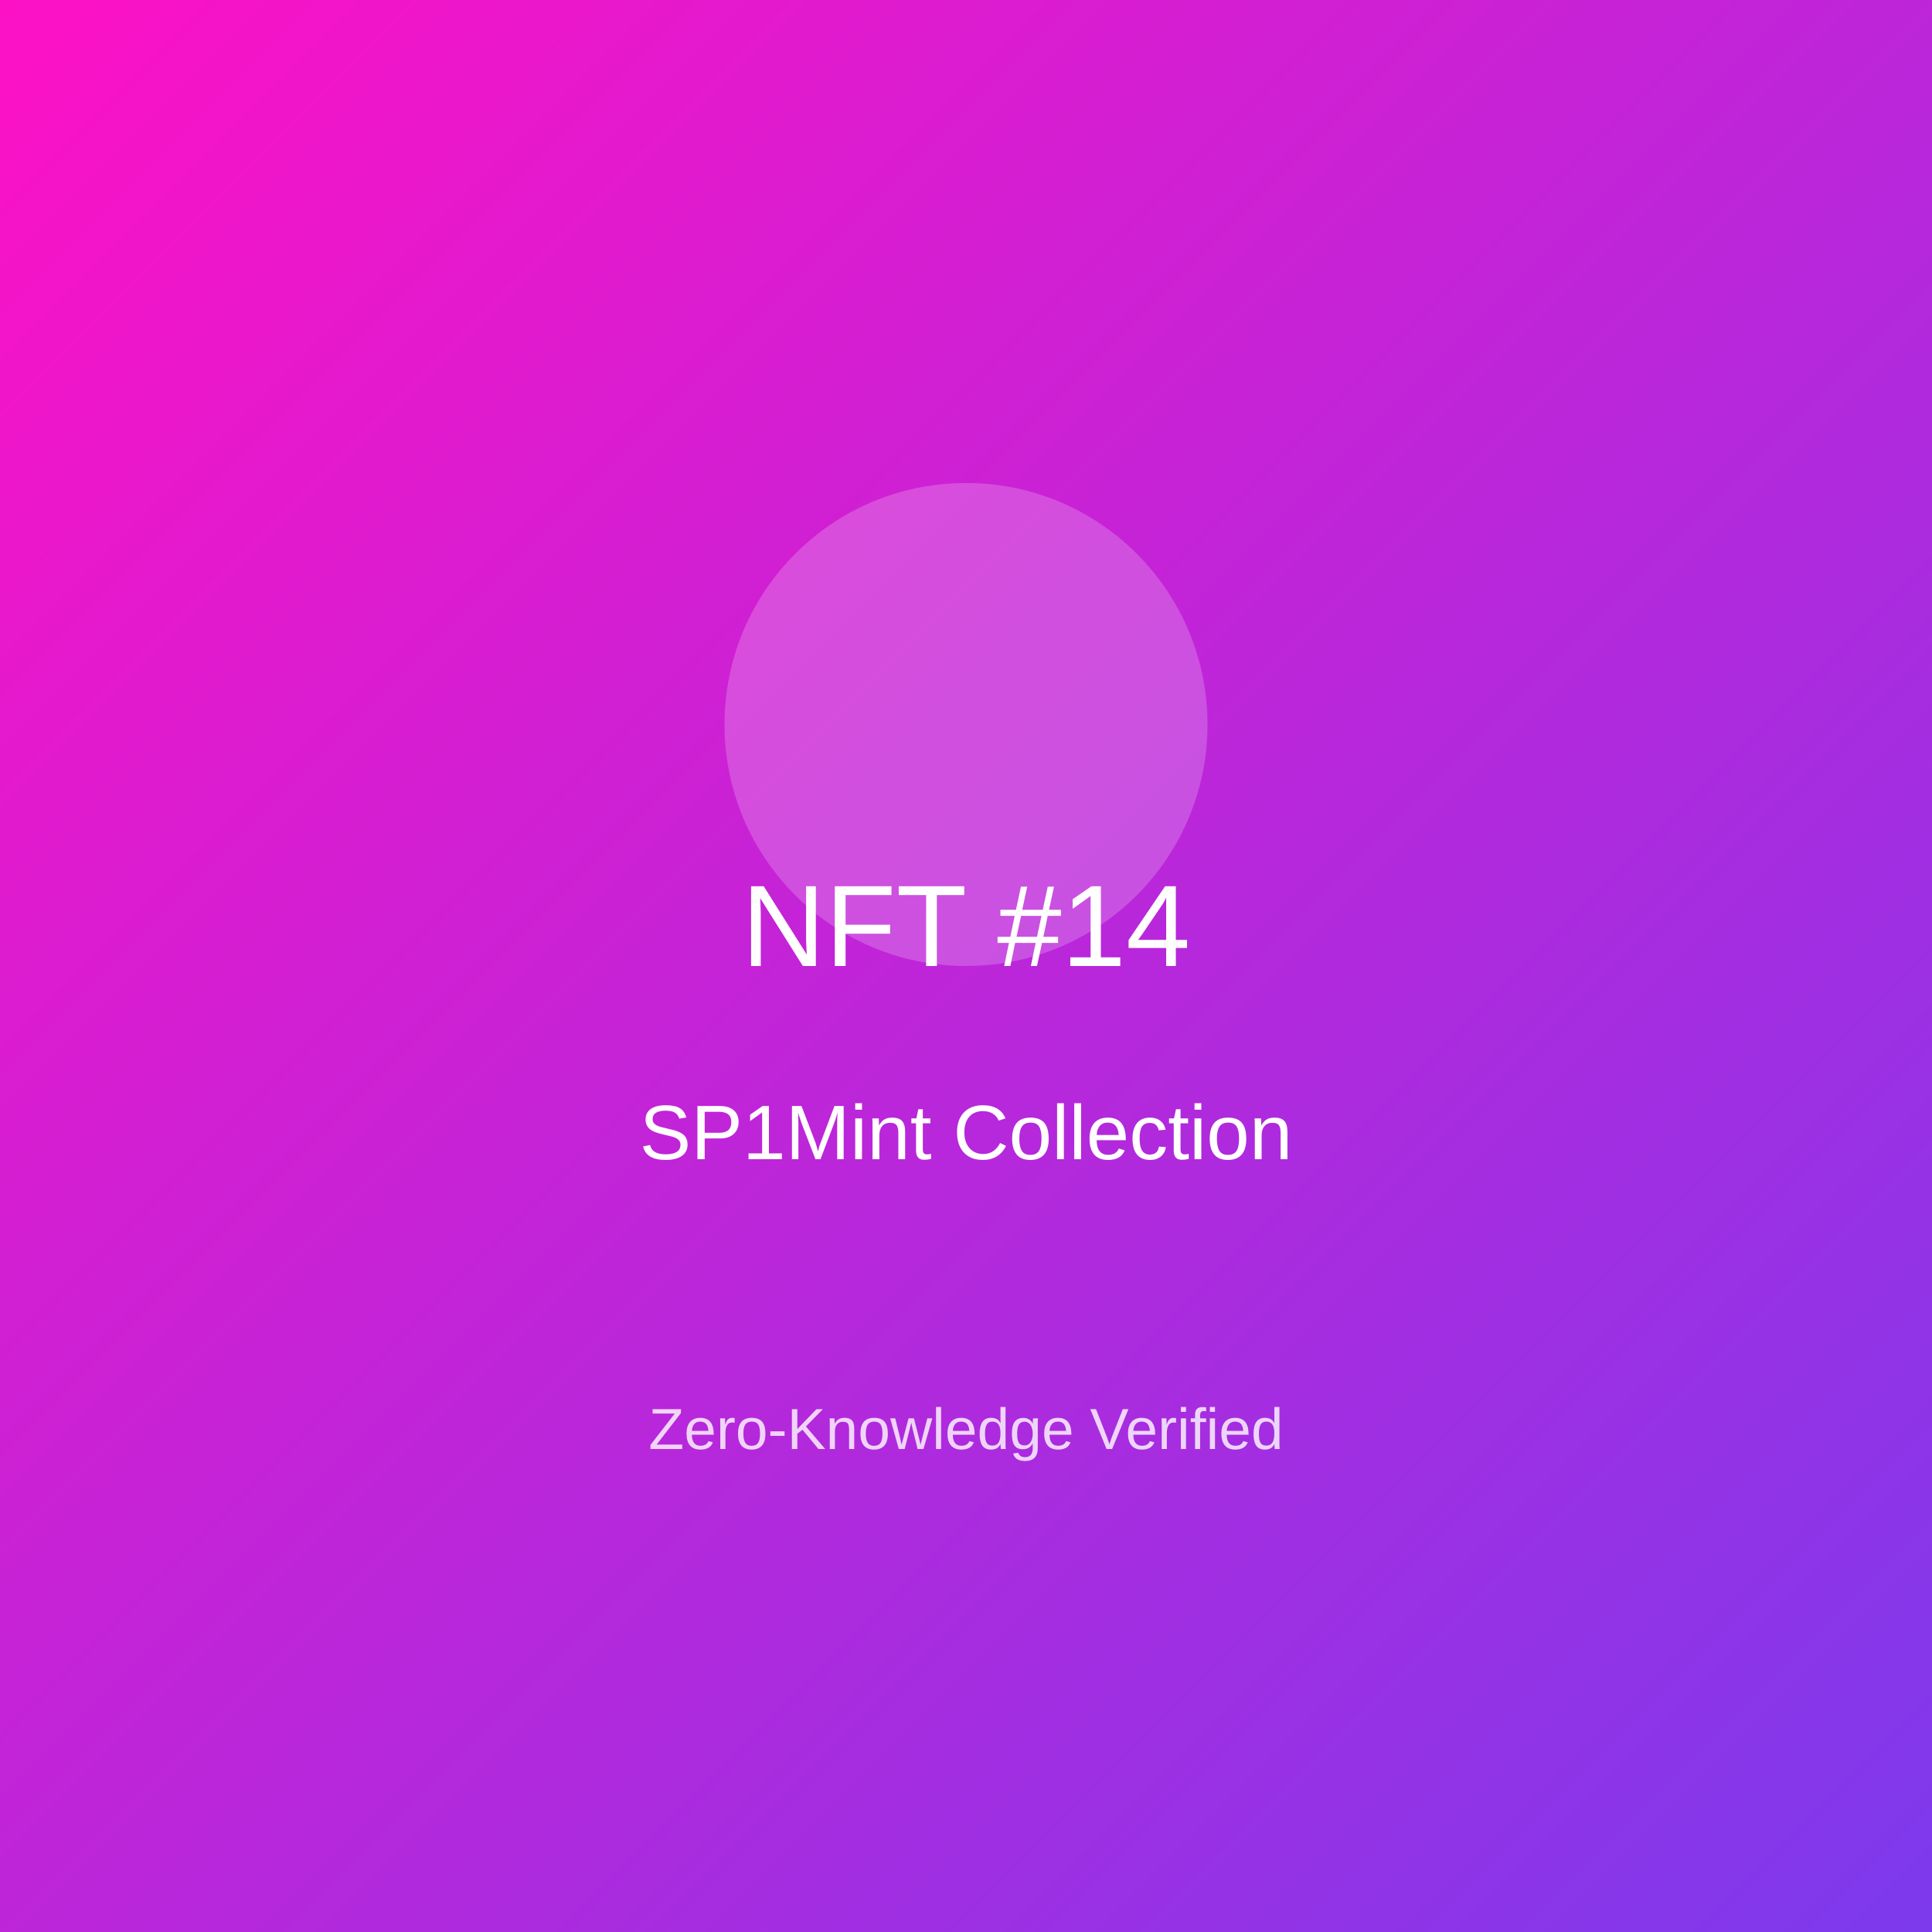
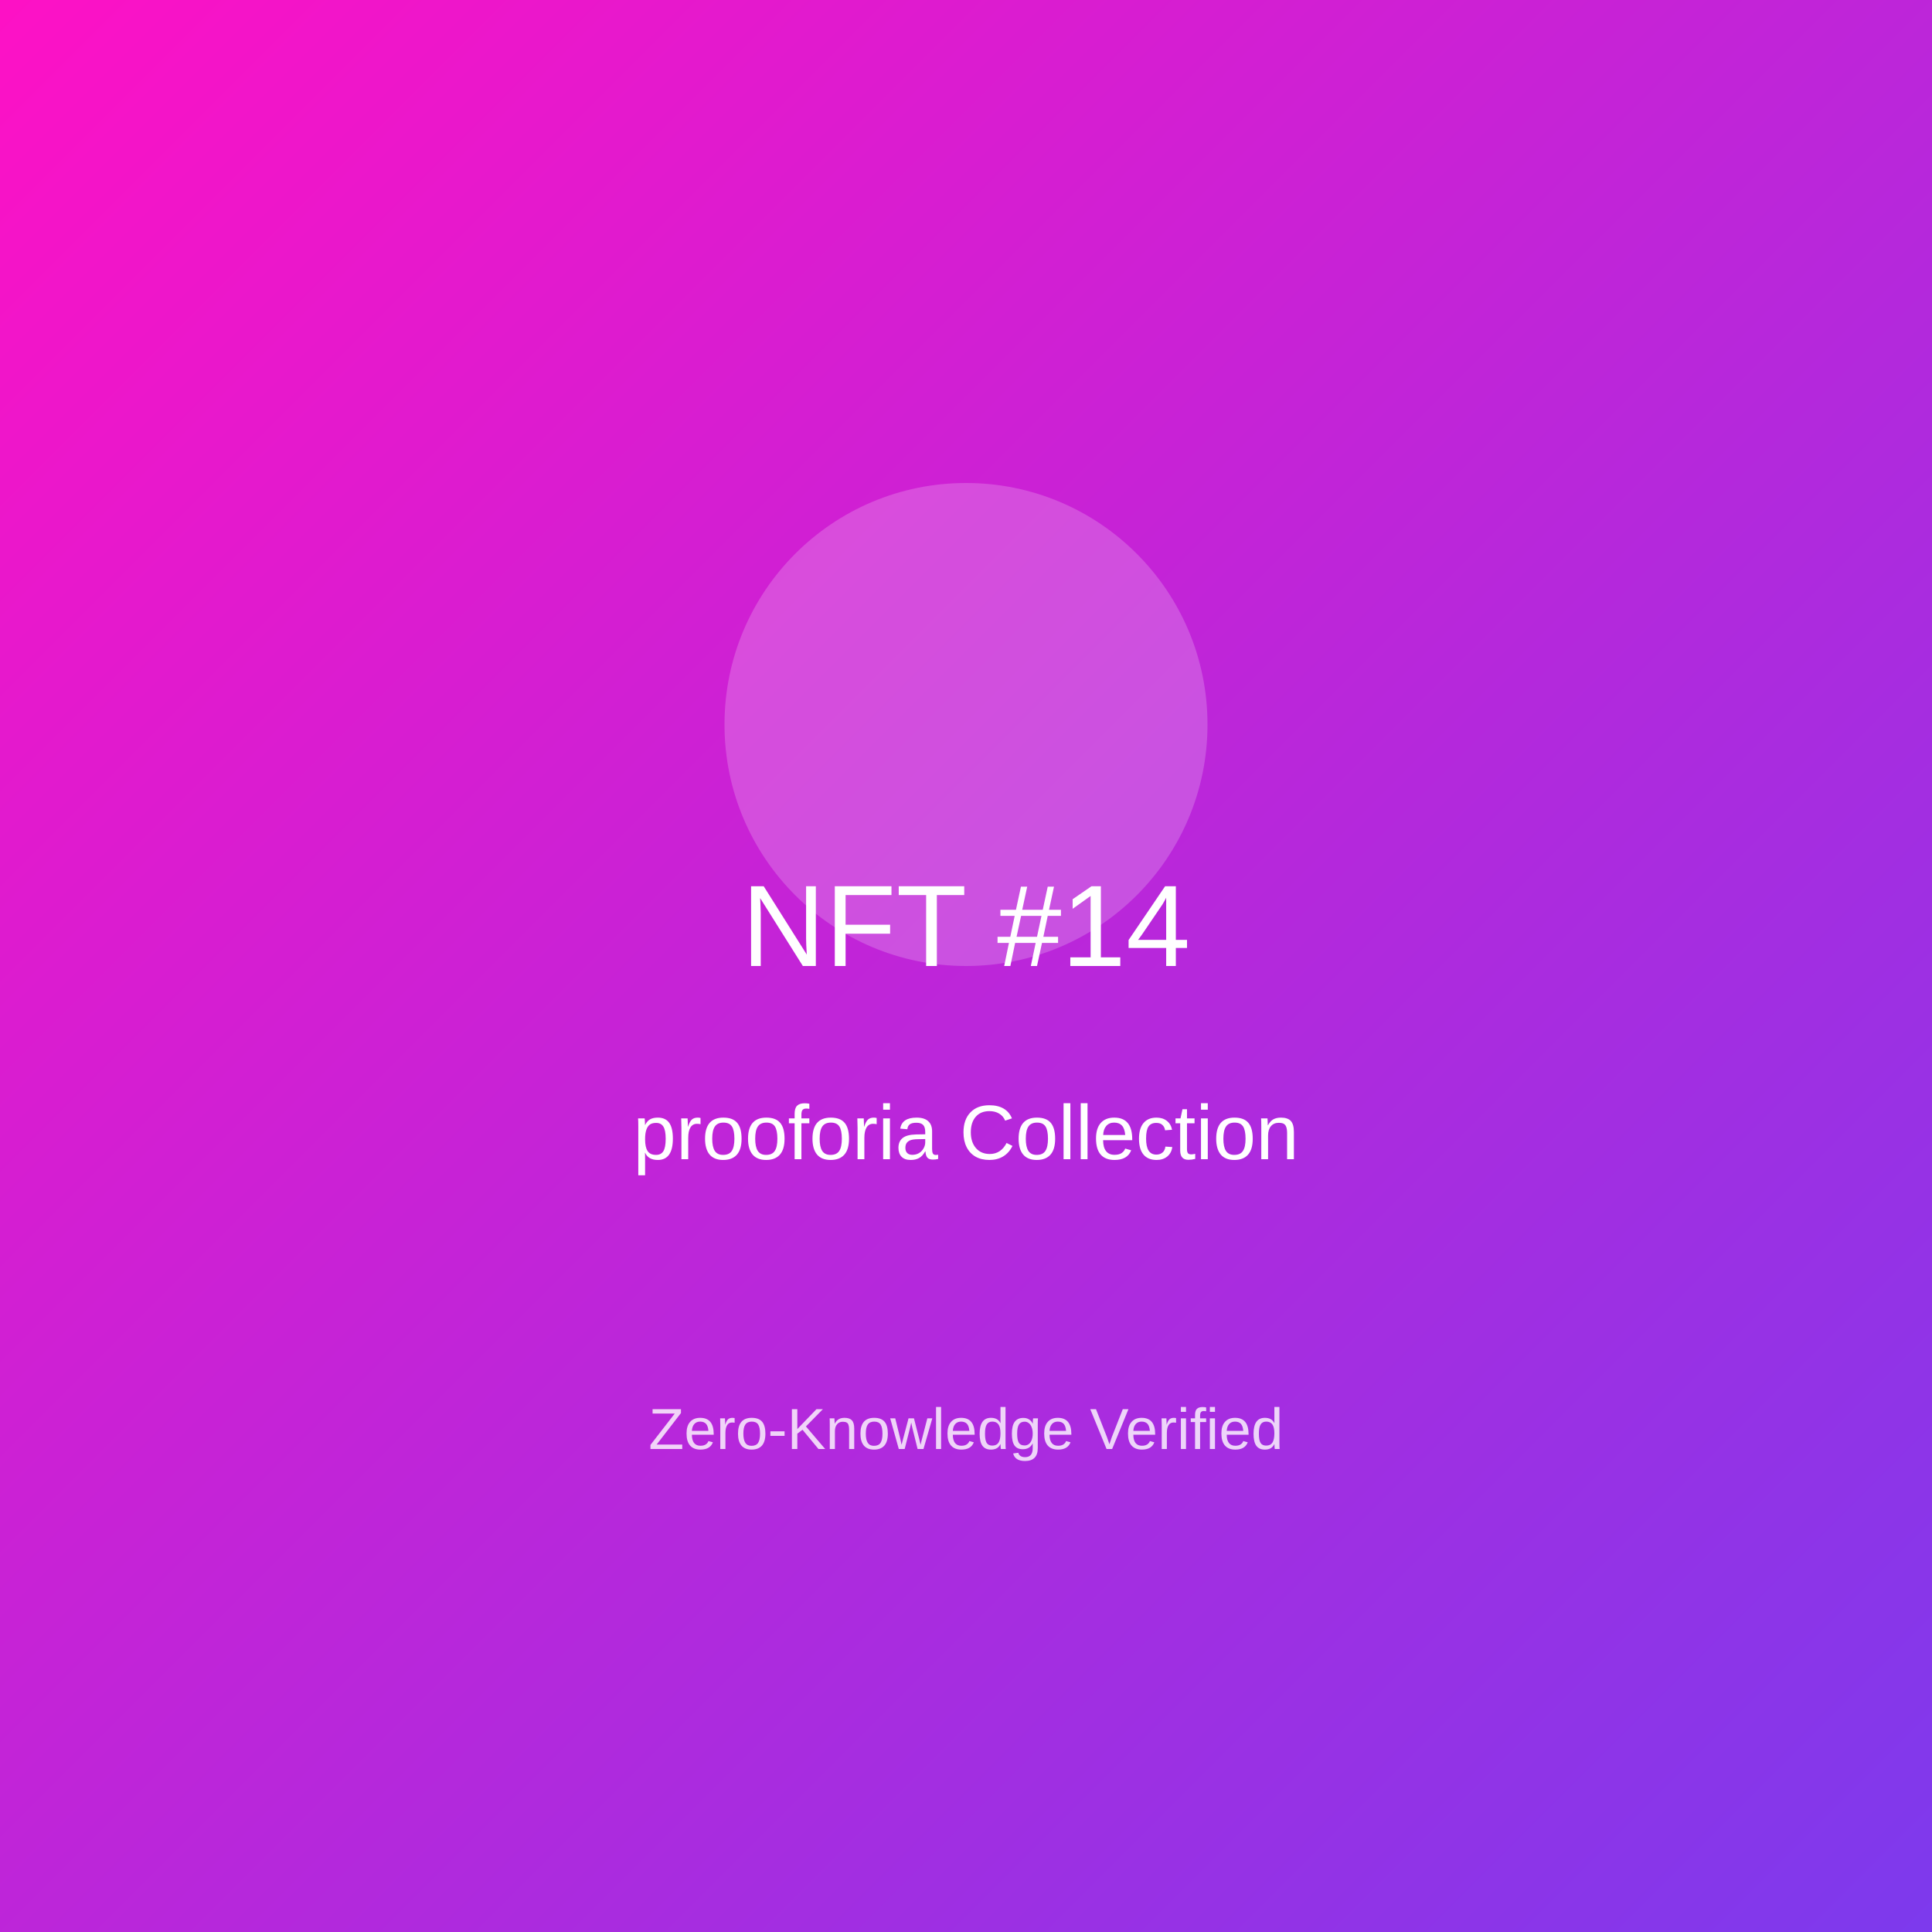
<svg xmlns="http://www.w3.org/2000/svg" width="400" height="400">
  <defs>
    <linearGradient id="grad14" x1="0%" y1="0%" x2="100%" y2="100%">
      <stop offset="0%" style="stop-color:#FE11C5;stop-opacity:1" />
      <stop offset="100%" style="stop-color:#7C3AED;stop-opacity:1" />
    </linearGradient>
  </defs>
  <rect width="100%" height="100%" fill="url(#grad14)" />
  <circle cx="200" cy="150" r="50" fill="rgba(255,255,255,0.2)" />
  <text x="200" y="200" text-anchor="middle" fill="white" font-size="24" font-family="Arial, sans-serif">NFT #14</text>
-   <text x="200" y="240" text-anchor="middle" fill="white" font-size="16" font-family="Arial, sans-serif">SP1Mint Collection</text>
+   <text x="200" y="240" text-anchor="middle" fill="white" font-size="16" font-family="Arial, sans-serif">prooforia Collection</text>
  <text x="200" y="300" text-anchor="middle" fill="rgba(255,255,255,0.8)" font-size="12" font-family="Arial, sans-serif">Zero-Knowledge Verified</text>
</svg>
